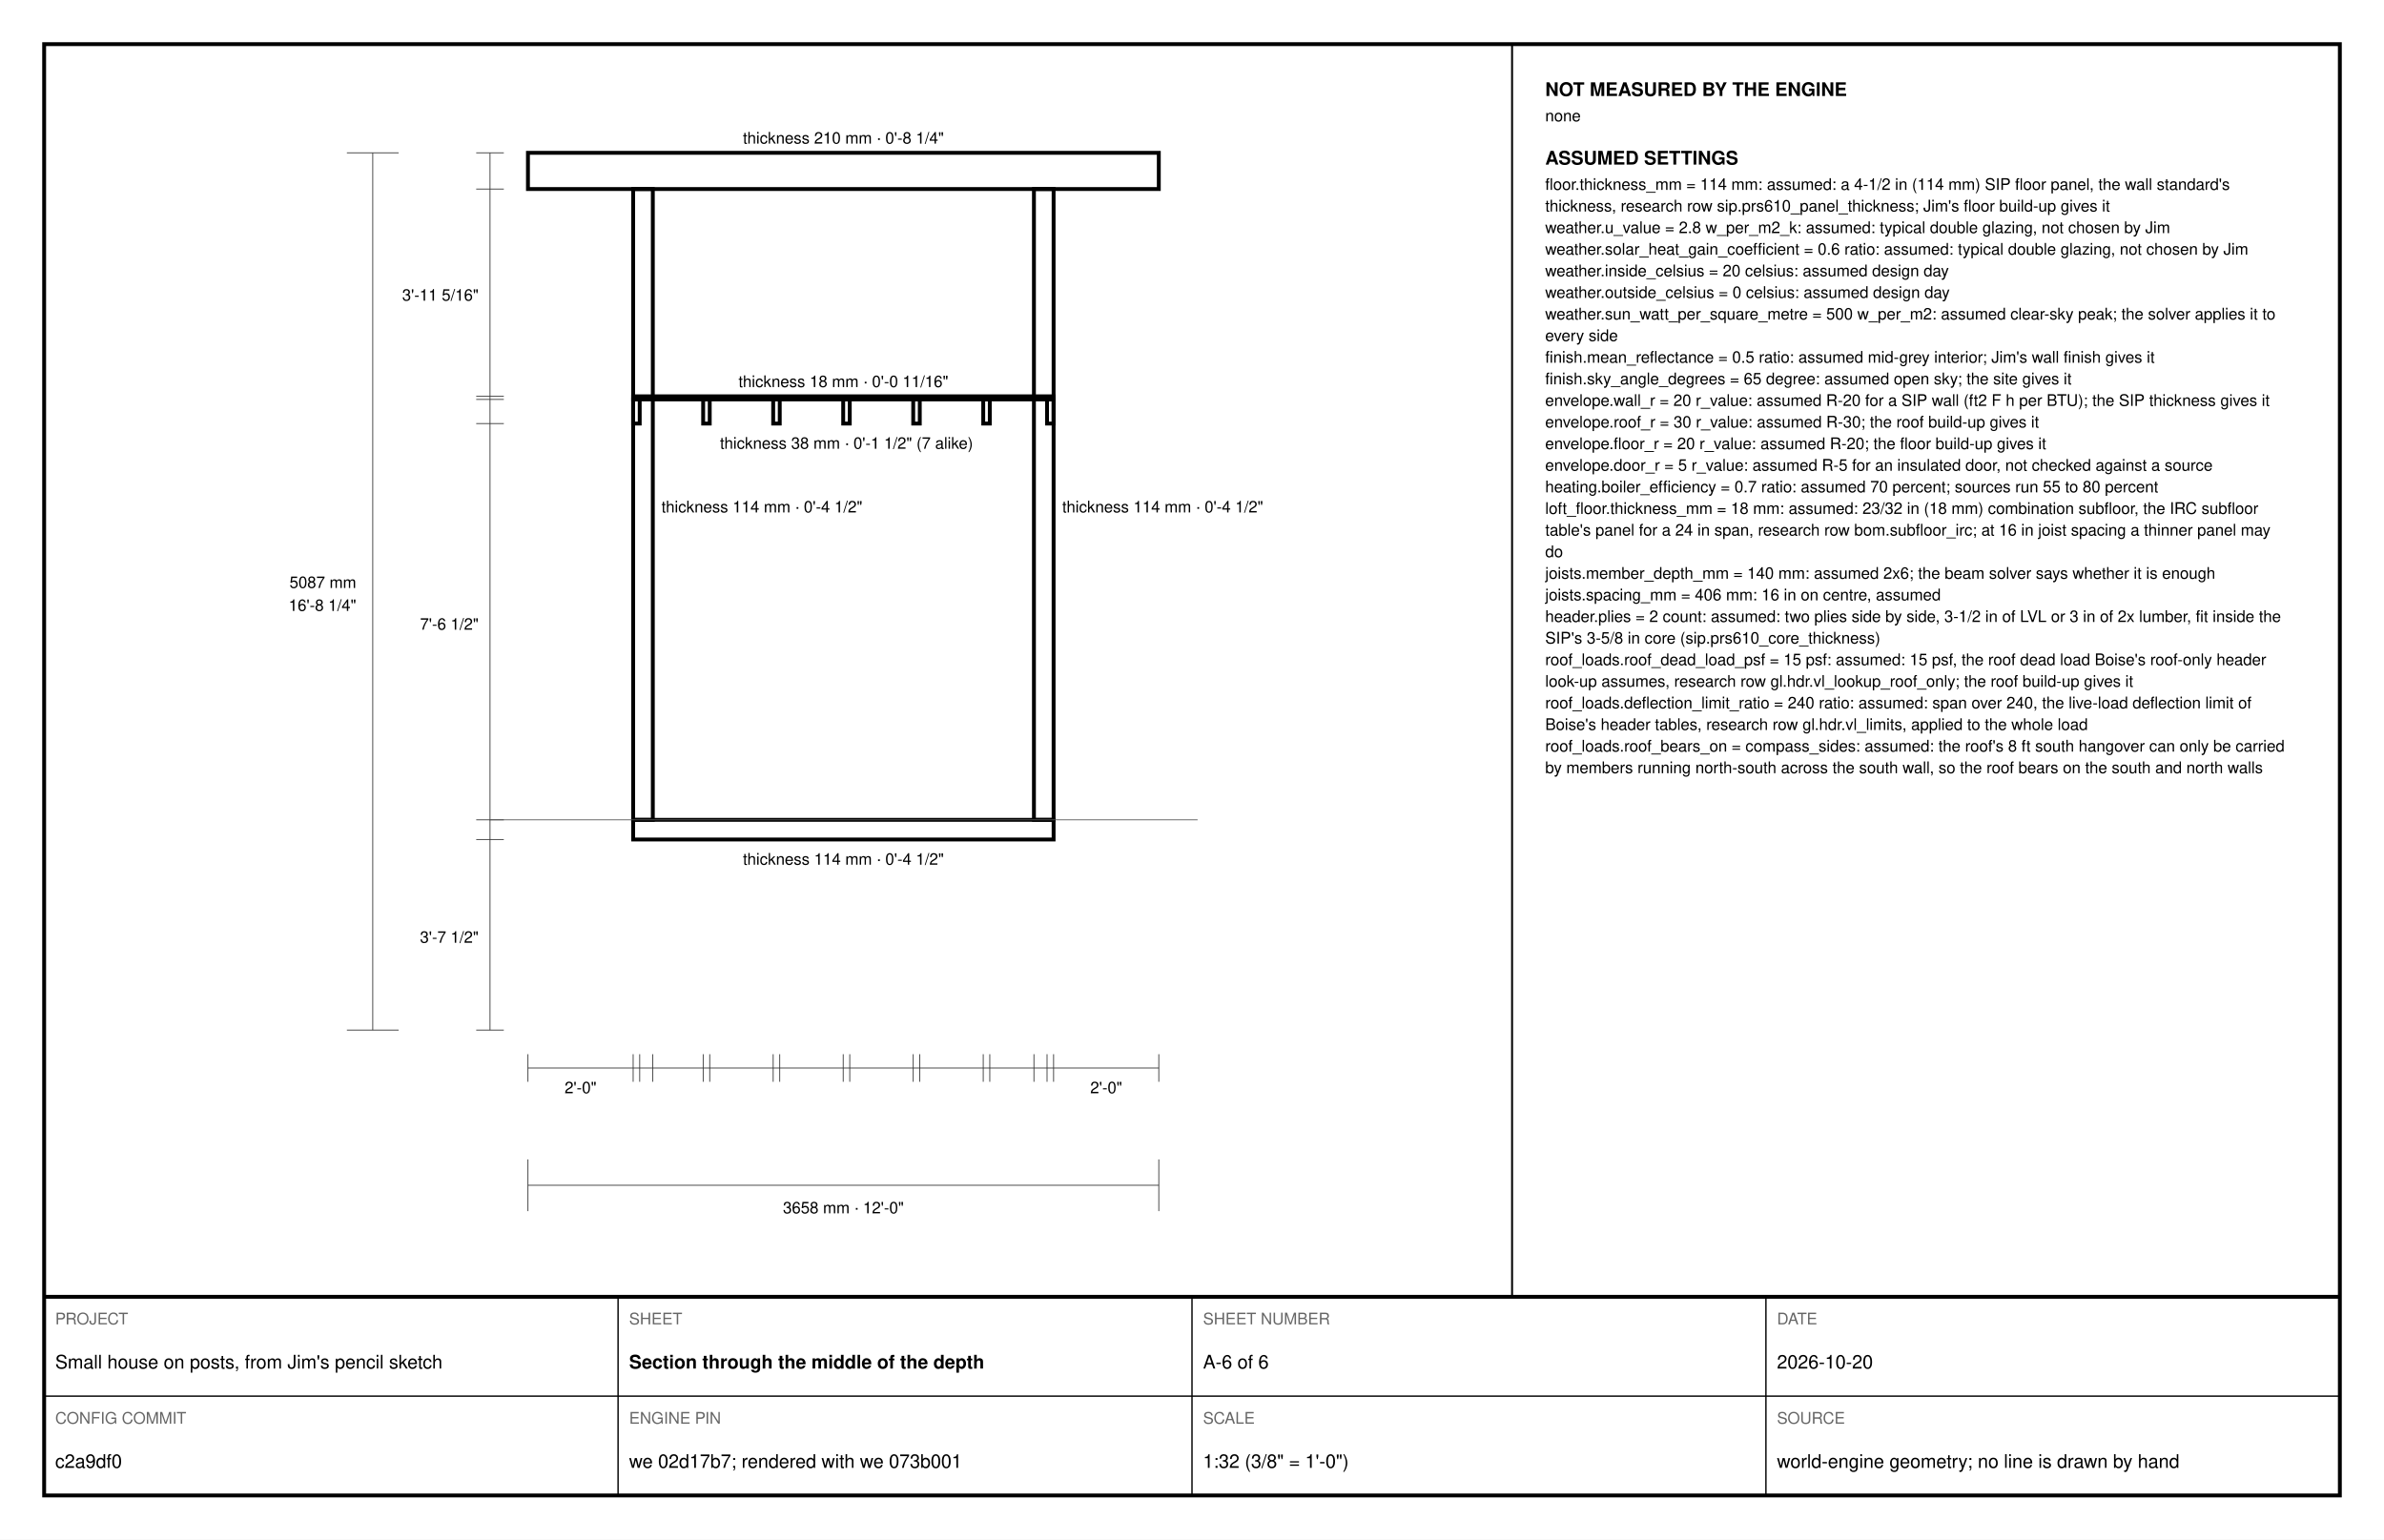
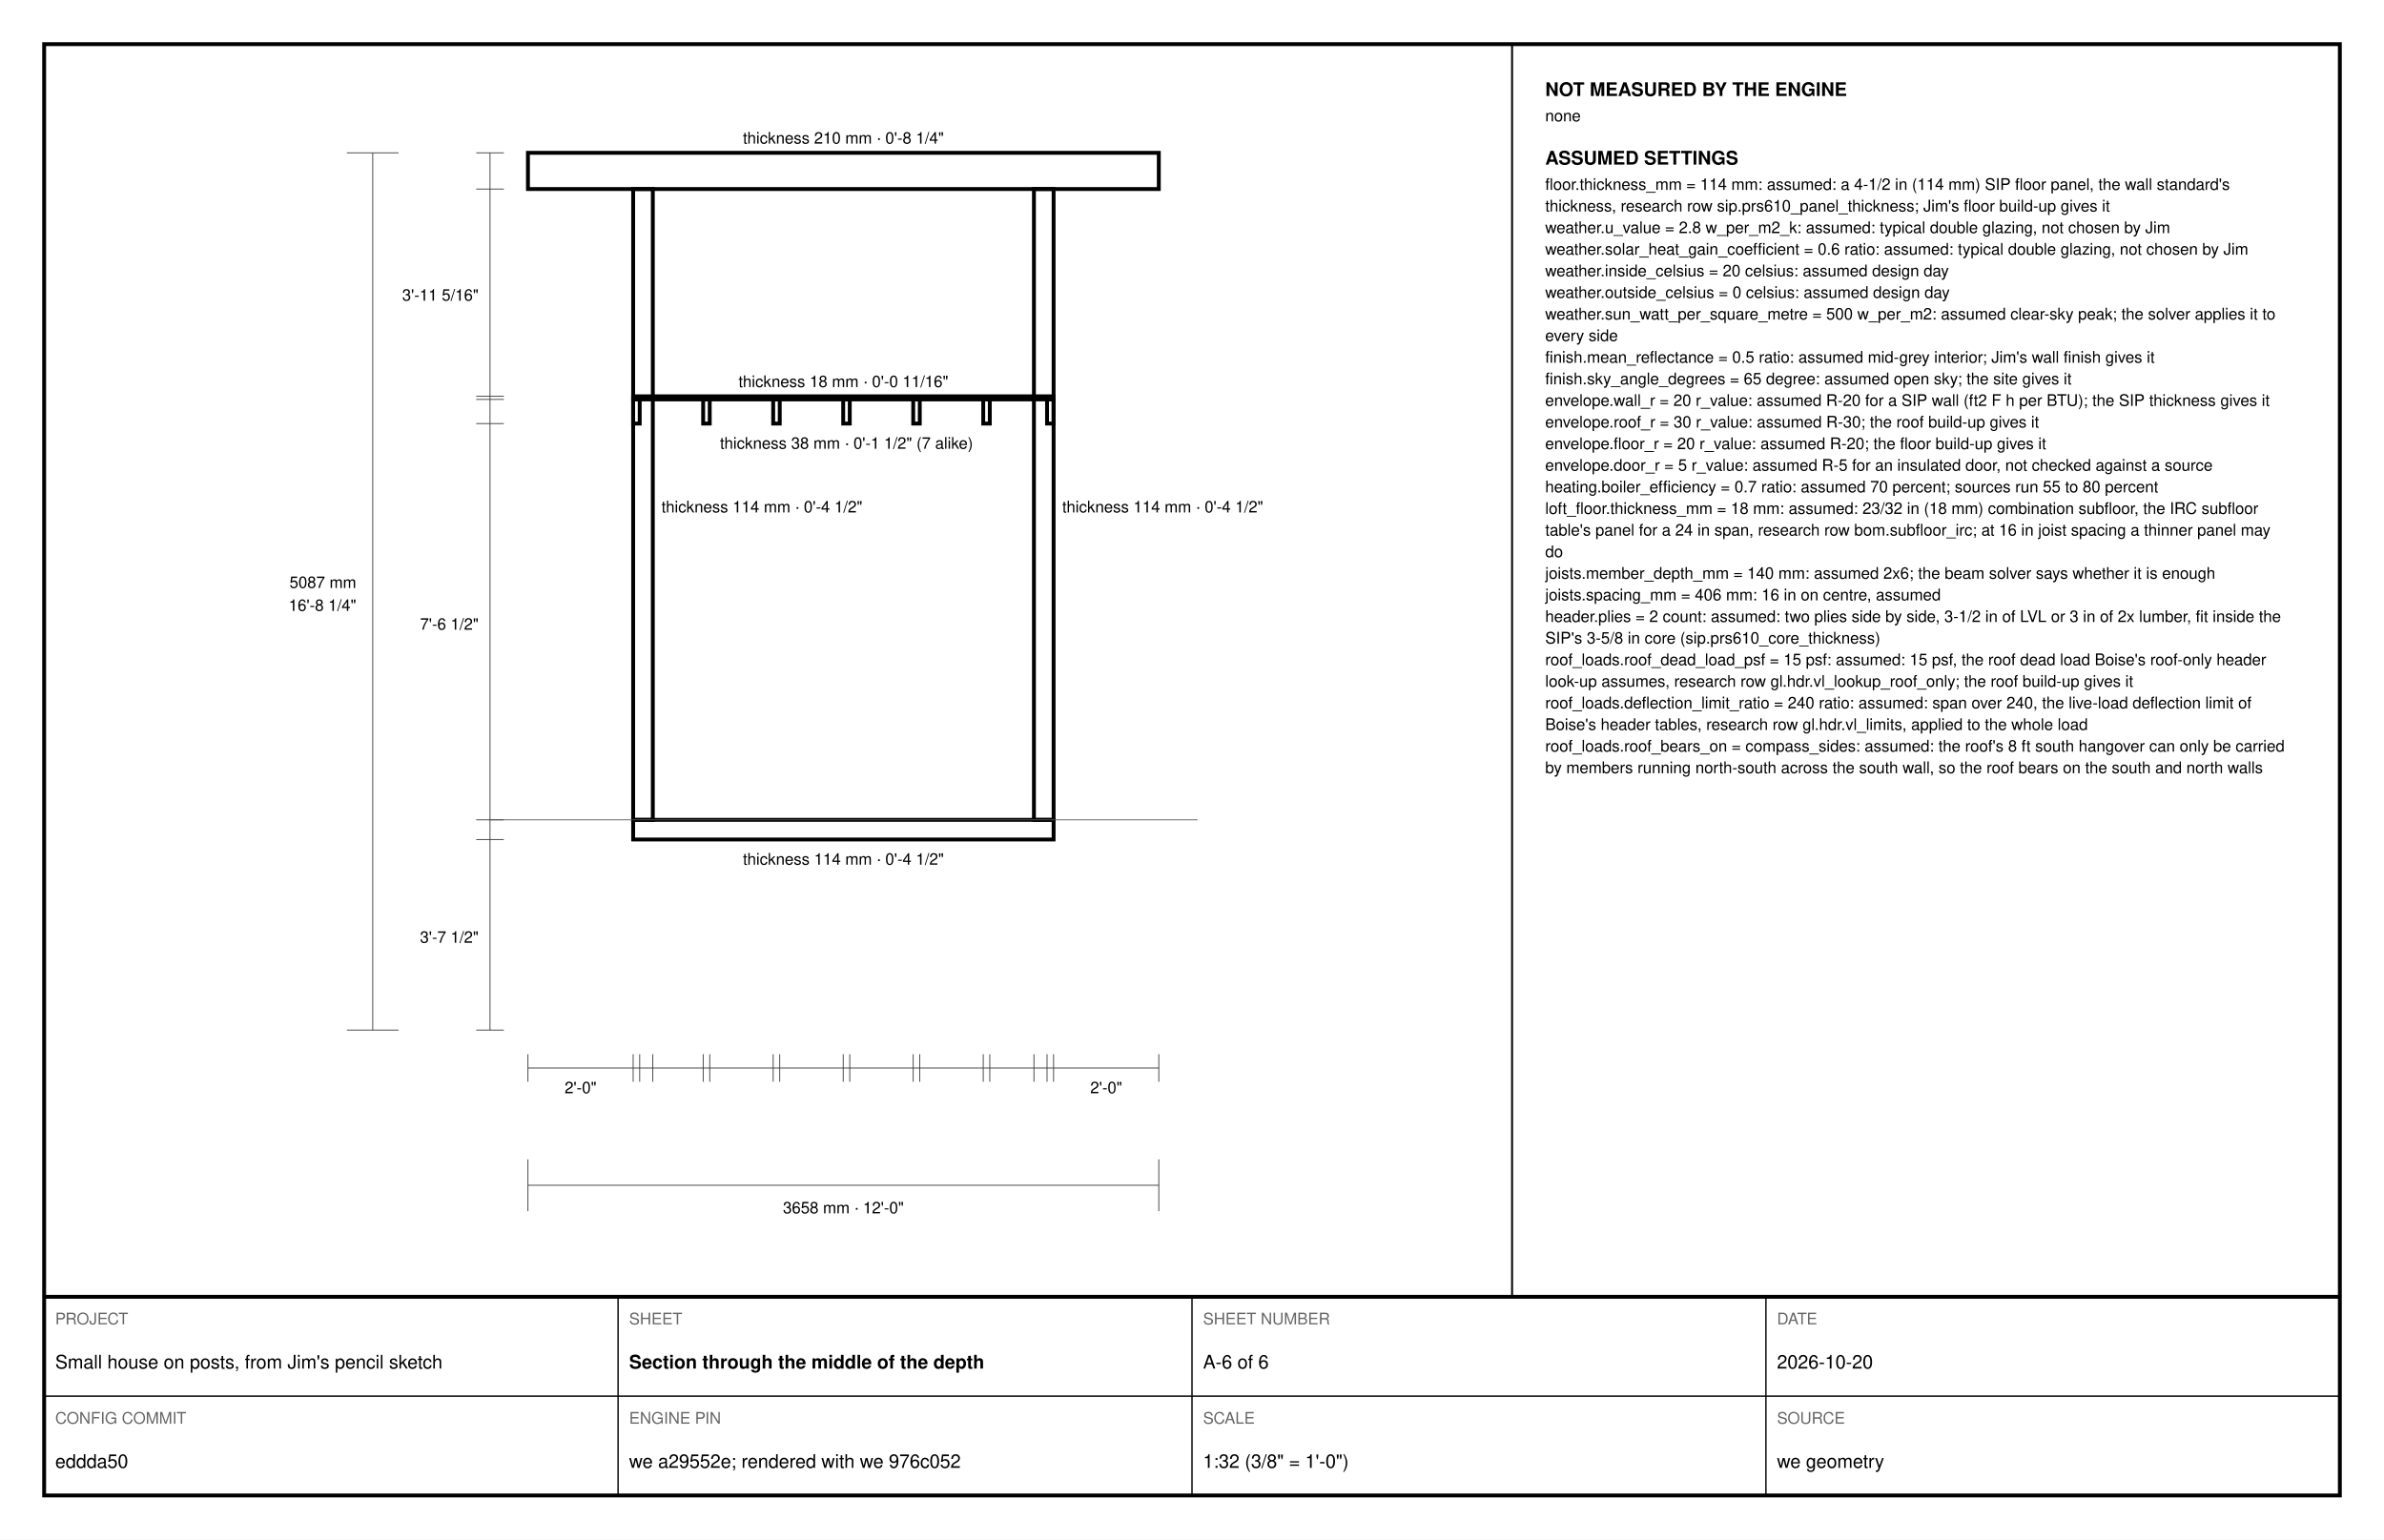
<svg xmlns="http://www.w3.org/2000/svg" width="432.000mm" height="279.000mm" viewBox="0 0 432.000 279.000" font-family="Helvetica, Arial, sans-serif">
  <rect width="432.000" height="279.000" fill="#ffffff" />
  <rect x="8.000" y="8.000" width="416.000" height="263.000" fill="none" stroke="#000000" stroke-width="0.700" />
  <rect x="114.733" y="148.568" width="76.188" height="3.563" fill="none" stroke="#000000" stroke-width="0.700" />
  <rect x="114.733" y="71.818" width="76.188" height="0.563" fill="none" stroke="#000000" stroke-width="0.700" />
  <rect x="127.420" y="72.381" width="1.188" height="4.375" fill="none" stroke="#000000" stroke-width="0.700" />
  <rect x="140.108" y="72.381" width="1.188" height="4.375" fill="none" stroke="#000000" stroke-width="0.700" />
  <rect x="152.795" y="72.381" width="1.188" height="4.375" fill="none" stroke="#000000" stroke-width="0.700" />
  <rect x="165.483" y="72.381" width="1.188" height="4.375" fill="none" stroke="#000000" stroke-width="0.700" />
  <rect x="178.170" y="72.381" width="1.188" height="4.375" fill="none" stroke="#000000" stroke-width="0.700" />
  <rect x="189.733" y="72.381" width="1.188" height="4.375" fill="none" stroke="#000000" stroke-width="0.700" />
  <rect x="114.733" y="72.381" width="1.188" height="4.375" fill="none" stroke="#000000" stroke-width="0.700" />
  <rect x="95.670" y="27.693" width="114.313" height="6.563" fill="none" stroke="#000000" stroke-width="0.700" />
  <rect x="187.358" y="34.256" width="3.563" height="114.313" fill="none" stroke="#000000" stroke-width="0.700" />
  <rect x="114.733" y="34.256" width="3.563" height="114.313" fill="none" stroke="#000000" stroke-width="0.700" />
  <text x="152.826" y="156.701" font-size="2.900" text-anchor="middle" fill="#000000">thickness 114 mm · 0'-4 1/2"</text>
  <text x="152.826" y="70.148" font-size="2.900" text-anchor="middle" fill="#000000">thickness 18 mm · 0'-0 11/16"</text>
  <text x="153.389" y="81.326" font-size="2.900" text-anchor="middle" fill="#000000">thickness 38 mm · 0'-1 1/2" (7 alike)</text>
  <text x="152.826" y="26.023" font-size="2.900" text-anchor="middle" fill="#000000">thickness 210 mm · 0'-8 1/4"</text>
  <text x="119.855" y="92.862" font-size="2.900" text-anchor="start" fill="#000000">thickness 114 mm · 0'-4 1/2"</text>
  <text x="192.480" y="92.862" font-size="2.900" text-anchor="start" fill="#000000">thickness 114 mm · 0'-4 1/2"</text>
  <line x1="95.670" y1="193.537" x2="209.983" y2="193.537" stroke="#333333" stroke-width="0.150" />
  <line x1="95.670" y1="196.037" x2="95.670" y2="191.037" stroke="#333333" stroke-width="0.150" />
  <line x1="114.733" y1="196.037" x2="114.733" y2="191.037" stroke="#333333" stroke-width="0.150" />
  <line x1="115.920" y1="196.037" x2="115.920" y2="191.037" stroke="#333333" stroke-width="0.150" />
  <line x1="118.295" y1="196.037" x2="118.295" y2="191.037" stroke="#333333" stroke-width="0.150" />
  <line x1="127.420" y1="196.037" x2="127.420" y2="191.037" stroke="#333333" stroke-width="0.150" />
  <line x1="128.608" y1="196.037" x2="128.608" y2="191.037" stroke="#333333" stroke-width="0.150" />
  <line x1="140.108" y1="196.037" x2="140.108" y2="191.037" stroke="#333333" stroke-width="0.150" />
  <line x1="141.295" y1="196.037" x2="141.295" y2="191.037" stroke="#333333" stroke-width="0.150" />
  <line x1="152.795" y1="196.037" x2="152.795" y2="191.037" stroke="#333333" stroke-width="0.150" />
  <line x1="153.983" y1="196.037" x2="153.983" y2="191.037" stroke="#333333" stroke-width="0.150" />
  <line x1="165.483" y1="196.037" x2="165.483" y2="191.037" stroke="#333333" stroke-width="0.150" />
  <line x1="166.670" y1="196.037" x2="166.670" y2="191.037" stroke="#333333" stroke-width="0.150" />
  <line x1="178.170" y1="196.037" x2="178.170" y2="191.037" stroke="#333333" stroke-width="0.150" />
  <line x1="179.358" y1="196.037" x2="179.358" y2="191.037" stroke="#333333" stroke-width="0.150" />
  <line x1="187.358" y1="196.037" x2="187.358" y2="191.037" stroke="#333333" stroke-width="0.150" />
  <line x1="189.733" y1="196.037" x2="189.733" y2="191.037" stroke="#333333" stroke-width="0.150" />
  <line x1="190.920" y1="196.037" x2="190.920" y2="191.037" stroke="#333333" stroke-width="0.150" />
  <line x1="209.983" y1="196.037" x2="209.983" y2="191.037" stroke="#333333" stroke-width="0.150" />
  <text x="105.201" y="198.107" font-size="2.900" text-anchor="middle" fill="#000000">2'-0"</text>
  <text x="200.451" y="198.107" font-size="2.900" text-anchor="middle" fill="#000000">2'-0"</text>
  <line x1="88.795" y1="186.662" x2="88.795" y2="27.693" stroke="#333333" stroke-width="0.150" />
  <line x1="86.295" y1="186.662" x2="91.295" y2="186.662" stroke="#333333" stroke-width="0.150" />
  <line x1="86.295" y1="152.131" x2="91.295" y2="152.131" stroke="#333333" stroke-width="0.150" />
  <line x1="86.295" y1="148.568" x2="91.295" y2="148.568" stroke="#333333" stroke-width="0.150" />
  <line x1="86.295" y1="76.756" x2="91.295" y2="76.756" stroke="#333333" stroke-width="0.150" />
  <line x1="86.295" y1="72.381" x2="91.295" y2="72.381" stroke="#333333" stroke-width="0.150" />
  <line x1="86.295" y1="71.818" x2="91.295" y2="71.818" stroke="#333333" stroke-width="0.150" />
  <line x1="86.295" y1="34.256" x2="91.295" y2="34.256" stroke="#333333" stroke-width="0.150" />
  <line x1="86.295" y1="27.693" x2="91.295" y2="27.693" stroke="#333333" stroke-width="0.150" />
  <text x="86.715" y="170.846" font-size="2.900" text-anchor="end" fill="#000000">3'-7 1/2"</text>
  <text x="86.715" y="114.112" font-size="2.900" text-anchor="end" fill="#000000">7'-6 1/2"</text>
  <text x="86.715" y="54.487" font-size="2.900" text-anchor="end" fill="#000000">3'-11 5/16"</text>
  <line x1="88.639" y1="148.568" x2="217.014" y2="148.568" stroke="#555555" stroke-width="0.150" />
  <line x1="95.670" y1="214.787" x2="209.983" y2="214.787" stroke="#333333" stroke-width="0.150" />
  <line x1="95.670" y1="219.474" x2="95.670" y2="210.099" stroke="#333333" stroke-width="0.150" />
  <line x1="209.983" y1="219.474" x2="209.983" y2="210.099" stroke="#333333" stroke-width="0.150" />
  <text x="152.826" y="219.877" font-size="2.900" text-anchor="middle" fill="#000000">3658 mm · 12'-0"</text>
  <line x1="67.545" y1="186.662" x2="67.545" y2="27.693" stroke="#333333" stroke-width="0.150" />
  <line x1="62.858" y1="186.662" x2="72.233" y2="186.662" stroke="#333333" stroke-width="0.150" />
  <line x1="62.858" y1="27.693" x2="72.233" y2="27.693" stroke="#333333" stroke-width="0.150" />
  <text x="64.545" y="106.548" font-size="2.900" text-anchor="end" fill="#000000">5087 mm</text>
  <text x="64.545" y="110.708" font-size="2.900" text-anchor="end" fill="#000000">16'-8 1/4"</text>
  <text x="280.000" y="17.400" font-size="3.400" text-anchor="start" fill="#000000" font-weight="bold">NOT MEASURED BY THE ENGINE</text>
  <text x="280.000" y="21.990" font-size="2.900" text-anchor="start" fill="#000000">none</text>
  <text x="280.000" y="25.905" font-size="2.900" text-anchor="start" fill="#000000" />
  <text x="280.000" y="29.820" font-size="3.400" text-anchor="start" fill="#000000" font-weight="bold">ASSUMED SETTINGS</text>
  <text x="280.000" y="34.410" font-size="2.900" text-anchor="start" fill="#000000">floor.thickness_mm = 114 mm: assumed: a 4-1/2 in (114 mm) SIP floor panel, the wall standard's</text>
  <text x="280.000" y="38.325" font-size="2.900" text-anchor="start" fill="#000000">    thickness, research row sip.prs610_panel_thickness; Jim's floor build-up gives it</text>
  <text x="280.000" y="42.240" font-size="2.900" text-anchor="start" fill="#000000">weather.u_value = 2.8 w_per_m2_k: assumed: typical double glazing, not chosen by Jim</text>
  <text x="280.000" y="46.155" font-size="2.900" text-anchor="start" fill="#000000">weather.solar_heat_gain_coefficient = 0.6 ratio: assumed: typical double glazing, not chosen by Jim</text>
  <text x="280.000" y="50.070" font-size="2.900" text-anchor="start" fill="#000000">weather.inside_celsius = 20 celsius: assumed design day</text>
  <text x="280.000" y="53.985" font-size="2.900" text-anchor="start" fill="#000000">weather.outside_celsius = 0 celsius: assumed design day</text>
  <text x="280.000" y="57.900" font-size="2.900" text-anchor="start" fill="#000000">weather.sun_watt_per_square_metre = 500 w_per_m2: assumed clear-sky peak; the solver applies it to</text>
  <text x="280.000" y="61.815" font-size="2.900" text-anchor="start" fill="#000000">    every side</text>
  <text x="280.000" y="65.730" font-size="2.900" text-anchor="start" fill="#000000">finish.mean_reflectance = 0.5 ratio: assumed mid-grey interior; Jim's wall finish gives it</text>
  <text x="280.000" y="69.645" font-size="2.900" text-anchor="start" fill="#000000">finish.sky_angle_degrees = 65 degree: assumed open sky; the site gives it</text>
  <text x="280.000" y="73.560" font-size="2.900" text-anchor="start" fill="#000000">envelope.wall_r = 20 r_value: assumed R-20 for a SIP wall (ft2 F h per BTU); the SIP thickness gives it</text>
  <text x="280.000" y="77.475" font-size="2.900" text-anchor="start" fill="#000000">envelope.roof_r = 30 r_value: assumed R-30; the roof build-up gives it</text>
  <text x="280.000" y="81.390" font-size="2.900" text-anchor="start" fill="#000000">envelope.floor_r = 20 r_value: assumed R-20; the floor build-up gives it</text>
  <text x="280.000" y="85.305" font-size="2.900" text-anchor="start" fill="#000000">envelope.door_r = 5 r_value: assumed R-5 for an insulated door, not checked against a source</text>
  <text x="280.000" y="89.220" font-size="2.900" text-anchor="start" fill="#000000">heating.boiler_efficiency = 0.7 ratio: assumed 70 percent; sources run 55 to 80 percent</text>
  <text x="280.000" y="93.135" font-size="2.900" text-anchor="start" fill="#000000">loft_floor.thickness_mm = 18 mm: assumed: 23/32 in (18 mm) combination subfloor, the IRC subfloor</text>
  <text x="280.000" y="97.050" font-size="2.900" text-anchor="start" fill="#000000">    table's panel for a 24 in span, research row bom.subfloor_irc; at 16 in joist spacing a thinner panel may</text>
  <text x="280.000" y="100.965" font-size="2.900" text-anchor="start" fill="#000000">    do</text>
  <text x="280.000" y="104.880" font-size="2.900" text-anchor="start" fill="#000000">joists.member_depth_mm = 140 mm: assumed 2x6; the beam solver says whether it is enough</text>
  <text x="280.000" y="108.795" font-size="2.900" text-anchor="start" fill="#000000">joists.spacing_mm = 406 mm: 16 in on centre, assumed</text>
  <text x="280.000" y="112.710" font-size="2.900" text-anchor="start" fill="#000000">header.plies = 2 count: assumed: two plies side by side, 3-1/2 in of LVL or 3 in of 2x lumber, fit inside the</text>
  <text x="280.000" y="116.625" font-size="2.900" text-anchor="start" fill="#000000">    SIP's 3-5/8 in core (sip.prs610_core_thickness)</text>
  <text x="280.000" y="120.540" font-size="2.900" text-anchor="start" fill="#000000">roof_loads.roof_dead_load_psf = 15 psf: assumed: 15 psf, the roof dead load Boise's roof-only header</text>
  <text x="280.000" y="124.455" font-size="2.900" text-anchor="start" fill="#000000">    look-up assumes, research row gl.hdr.vl_lookup_roof_only; the roof build-up gives it</text>
  <text x="280.000" y="128.370" font-size="2.900" text-anchor="start" fill="#000000">roof_loads.deflection_limit_ratio = 240 ratio: assumed: span over 240, the live-load deflection limit of</text>
  <text x="280.000" y="132.285" font-size="2.900" text-anchor="start" fill="#000000">    Boise's header tables, research row gl.hdr.vl_limits, applied to the whole load</text>
  <text x="280.000" y="136.200" font-size="2.900" text-anchor="start" fill="#000000">roof_loads.roof_bears_on =  compass_sides: assumed: the roof's 8 ft south hangover can only be carried</text>
  <text x="280.000" y="140.115" font-size="2.900" text-anchor="start" fill="#000000">    by members running north-south across the south wall, so the roof bears on the south and north walls</text>
  <text x="280.000" y="144.030" font-size="2.900" text-anchor="start" fill="#000000" />
  <line x1="274.000" y1="8.000" x2="274.000" y2="235.000" stroke="#000000" stroke-width="0.350" />
  <text x="10.000" y="240.000" font-size="2.900" text-anchor="start" fill="#666666">PROJECT</text>
  <text x="10.000" y="248.000" font-size="3.400" text-anchor="start" fill="#000000">Small house on posts, from Jim's pencil sketch</text>
  <text x="114.000" y="240.000" font-size="2.900" text-anchor="start" fill="#666666">SHEET</text>
  <text x="114.000" y="248.000" font-size="3.400" text-anchor="start" fill="#000000" font-weight="bold">Section through the middle of the depth</text>
  <text x="218.000" y="240.000" font-size="2.900" text-anchor="start" fill="#666666">SHEET NUMBER</text>
  <text x="218.000" y="248.000" font-size="3.400" text-anchor="start" fill="#000000">A-6 of 6</text>
  <text x="322.000" y="240.000" font-size="2.900" text-anchor="start" fill="#666666">DATE</text>
  <text x="322.000" y="248.000" font-size="3.400" text-anchor="start" fill="#000000">2026-10-20</text>
  <text x="10.000" y="258.000" font-size="2.900" text-anchor="start" fill="#666666">CONFIG COMMIT</text>
-   <text x="10.000" y="266.000" font-size="3.400" text-anchor="start" fill="#000000">c2a9df0</text>
+   <text x="10.000" y="266.000" font-size="3.400" text-anchor="start" fill="#000000">eddda50</text>
  <text x="114.000" y="258.000" font-size="2.900" text-anchor="start" fill="#666666">ENGINE PIN</text>
-   <text x="114.000" y="266.000" font-size="3.400" text-anchor="start" fill="#000000">we 02d17b7; rendered with we 073b001</text>
+   <text x="114.000" y="266.000" font-size="3.400" text-anchor="start" fill="#000000">we a29552e; rendered with we 976c052</text>
  <text x="218.000" y="258.000" font-size="2.900" text-anchor="start" fill="#666666">SCALE</text>
  <text x="218.000" y="266.000" font-size="3.400" text-anchor="start" fill="#000000">1:32 (3/8" = 1'-0")</text>
  <text x="322.000" y="258.000" font-size="2.900" text-anchor="start" fill="#666666">SOURCE</text>
-   <text x="322.000" y="266.000" font-size="3.400" text-anchor="start" fill="#000000">world-engine geometry; no line is drawn by hand</text>
+   <text x="322.000" y="266.000" font-size="3.400" text-anchor="start" fill="#000000">we geometry</text>
  <line x1="8.000" y1="235.000" x2="424.000" y2="235.000" stroke="#000000" stroke-width="0.700" />
  <line x1="8.000" y1="253.000" x2="424.000" y2="253.000" stroke="#000000" stroke-width="0.250" />
  <line x1="112.000" y1="235.000" x2="112.000" y2="271.000" stroke="#000000" stroke-width="0.250" />
  <line x1="216.000" y1="235.000" x2="216.000" y2="271.000" stroke="#000000" stroke-width="0.250" />
  <line x1="320.000" y1="235.000" x2="320.000" y2="271.000" stroke="#000000" stroke-width="0.250" />
</svg>
